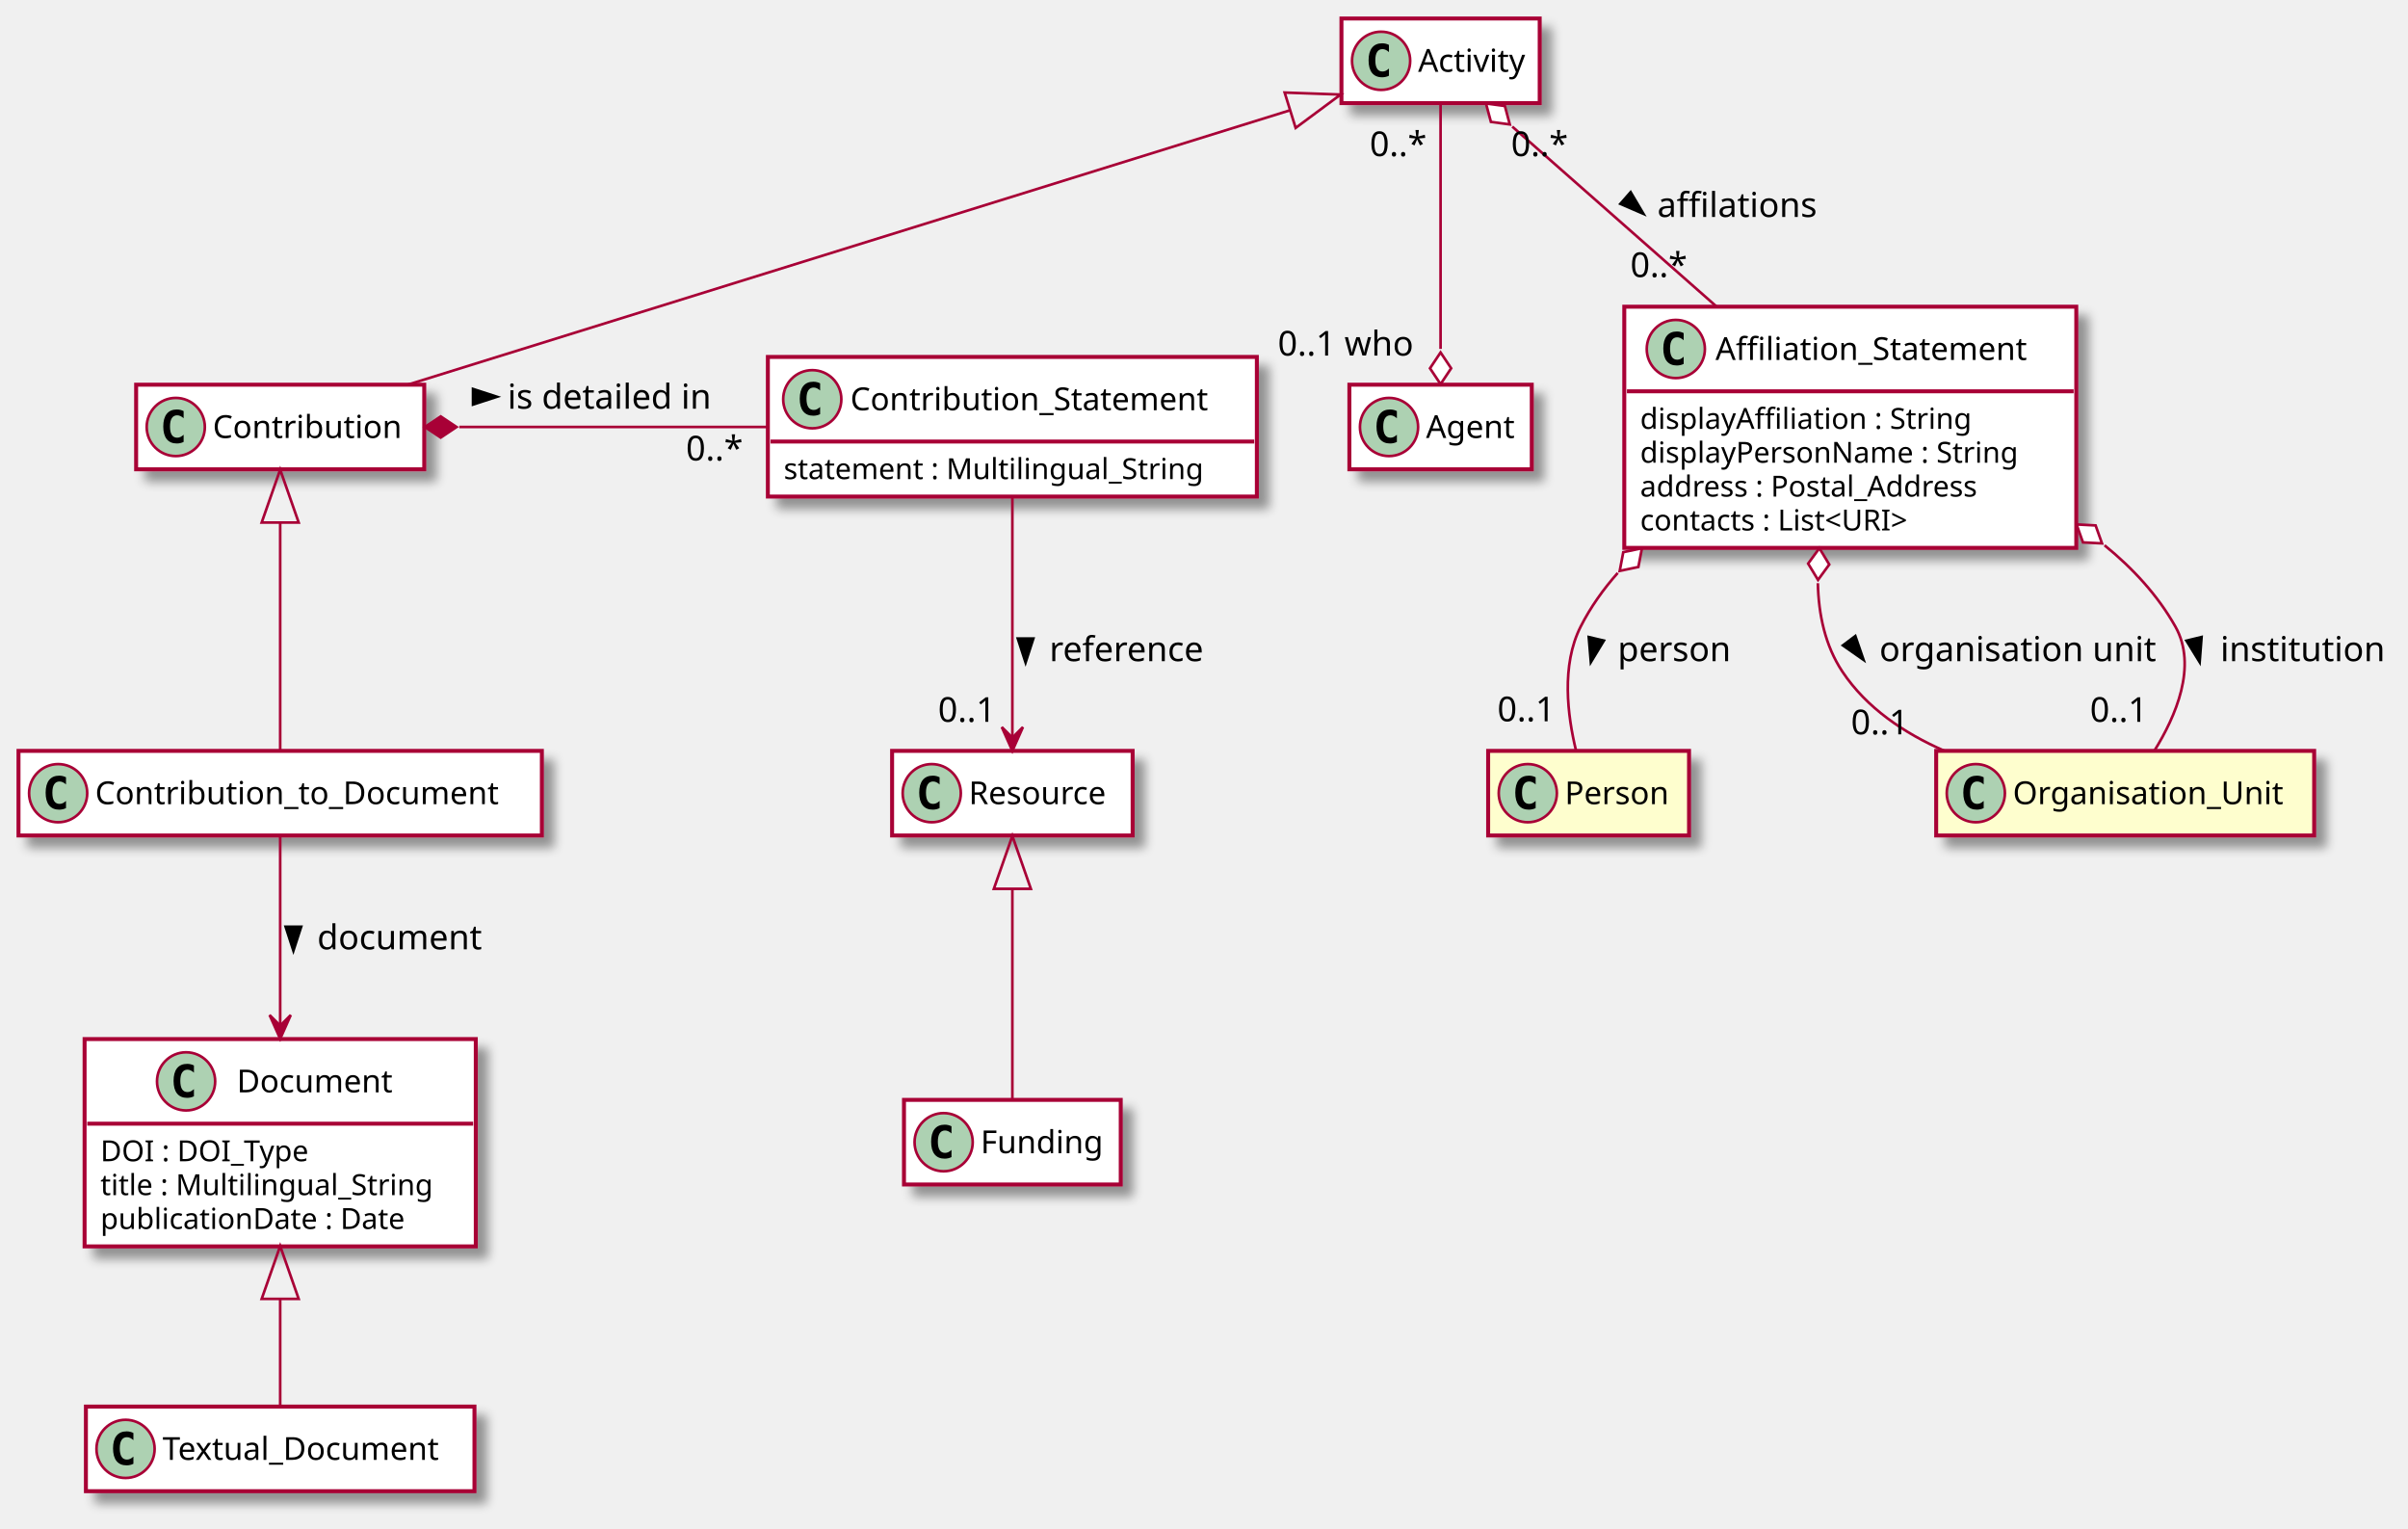
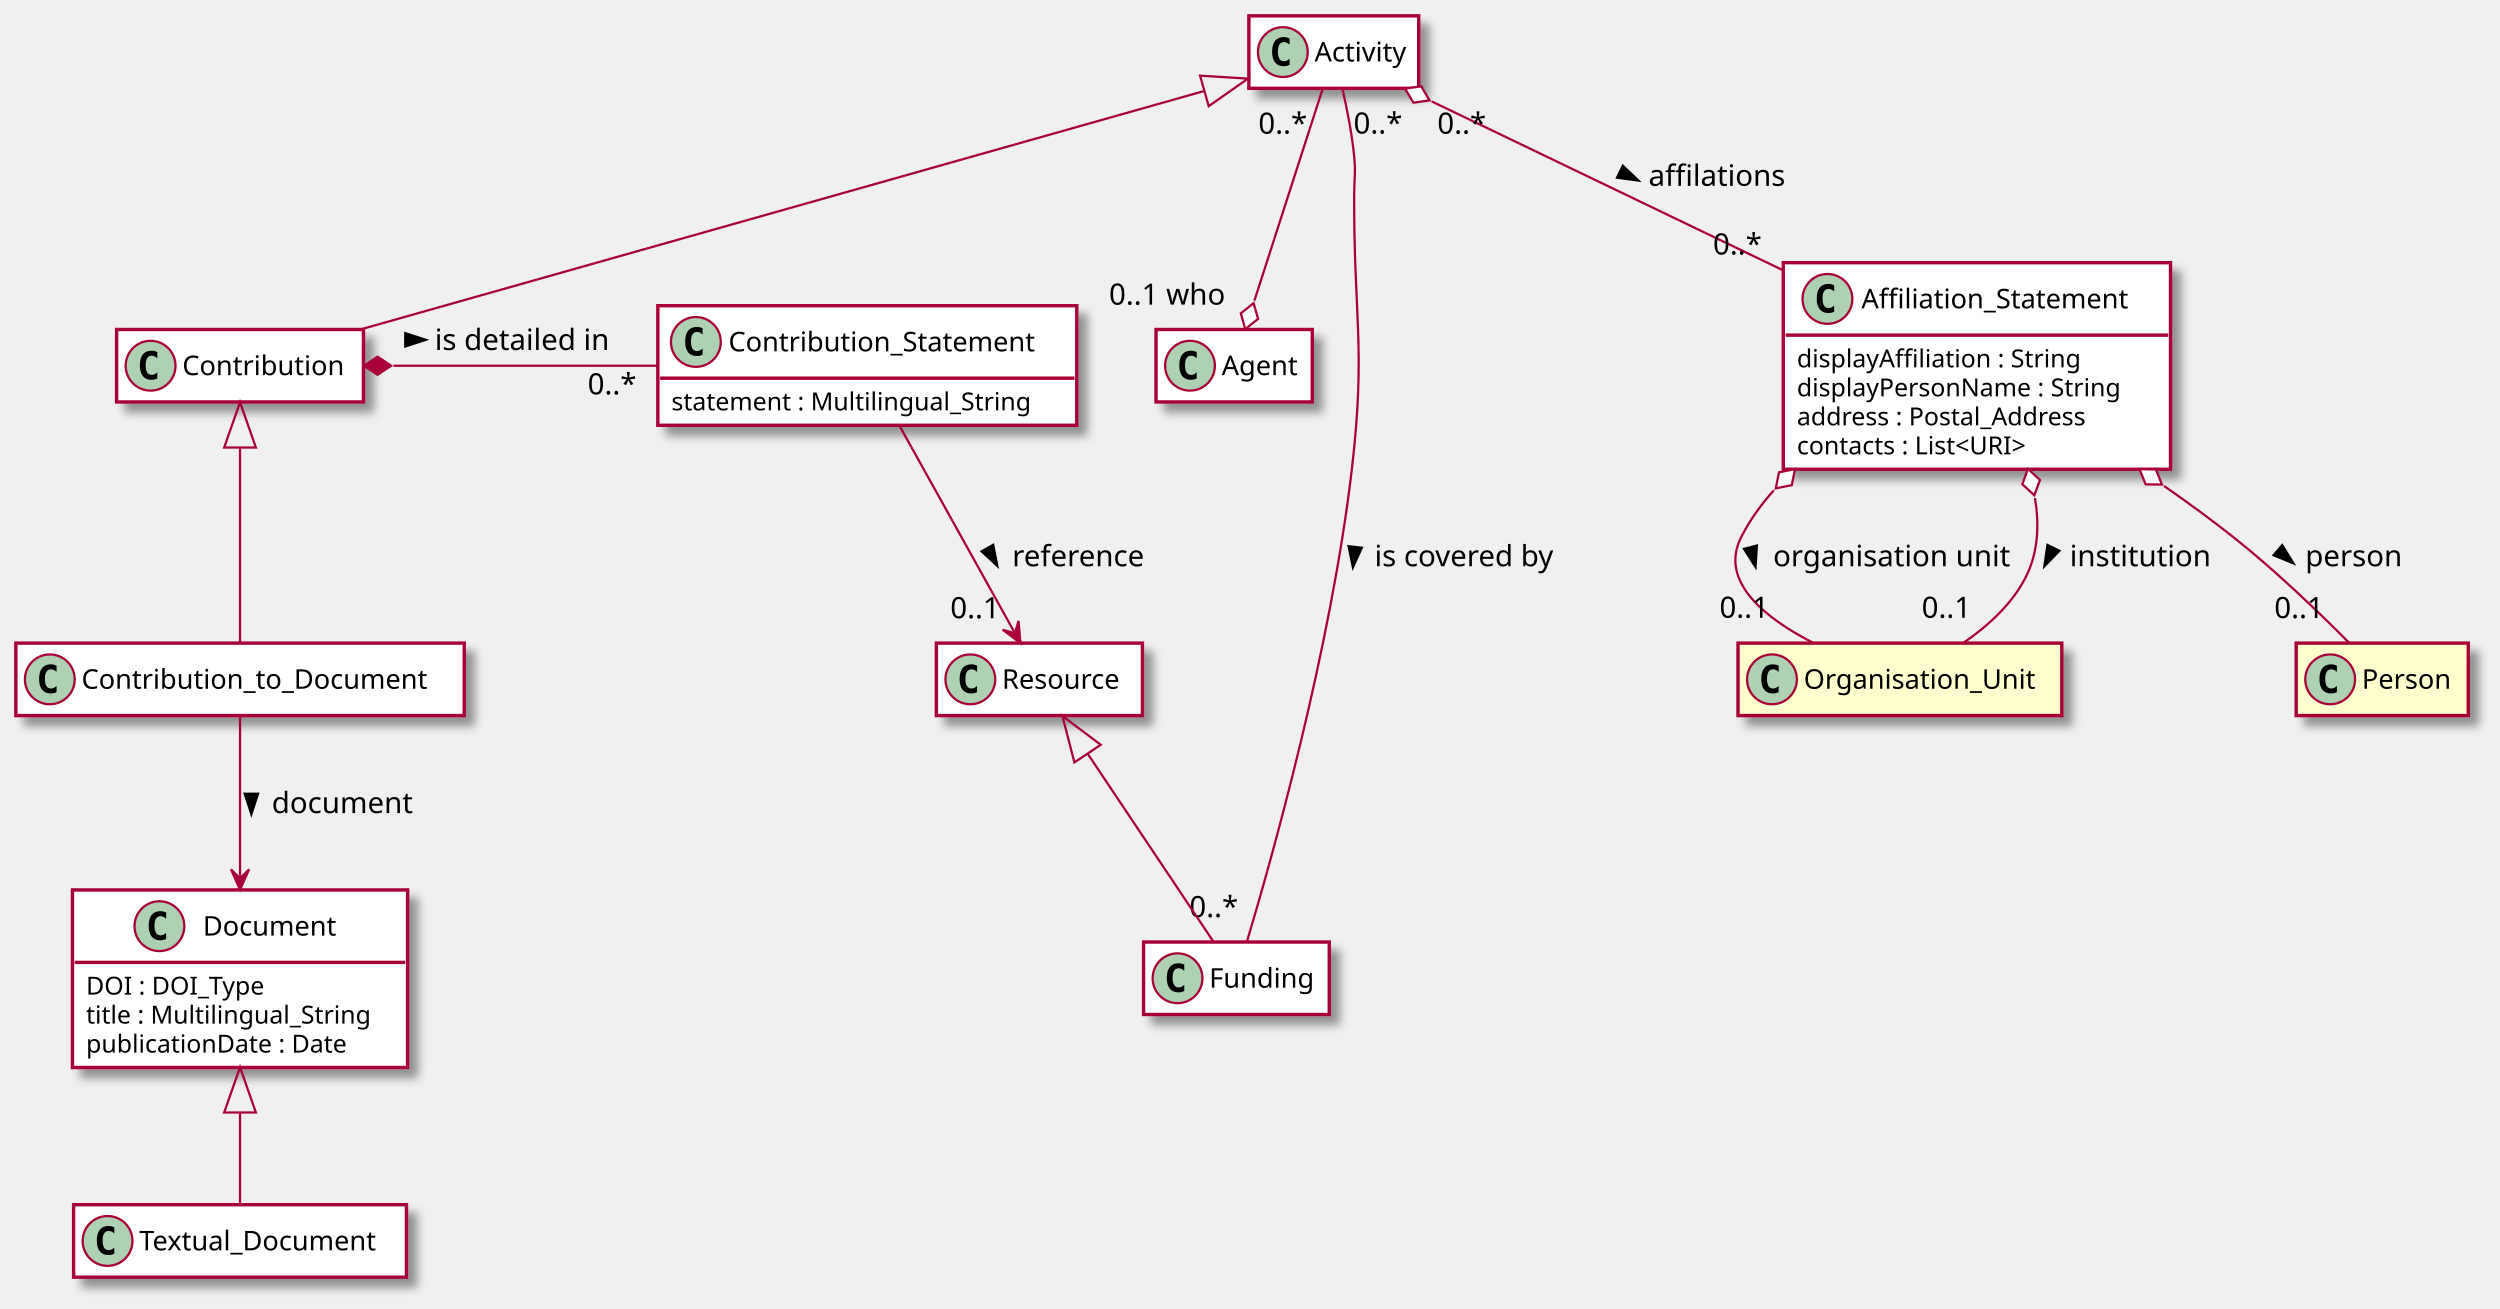
- <svg xmlns="http://www.w3.org/2000/svg" contentScriptType="application/ecmascript" contentStyleType="text/css" height="578px" preserveAspectRatio="none" style="width:911px;height:578px;background:#FFFFFF;" version="1.1" viewBox="0 0 911 578" width="911px" zoomAndPan="magnify">
+ <svg xmlns="http://www.w3.org/2000/svg" contentScriptType="application/ecmascript" contentStyleType="text/css" height="578px" preserveAspectRatio="none" style="width:1104px;height:578px;background:#FFFFFF;" version="1.1" viewBox="0 0 1104 578" width="1104px" zoomAndPan="magnify">
  <defs>
-     <filter height="300%" id="fn5atc88sn3m2" width="300%" x="-1" y="-1">
+     <filter height="300%" id="fws5nbj7zwedy" width="300%" x="-1" y="-1">
      <feGaussianBlur result="blurOut" stdDeviation="2.0" />
      <feColorMatrix in="blurOut" result="blurOut2" type="matrix" values="0 0 0 0 0 0 0 0 0 0 0 0 0 0 0 0 0 0 .4 0" />
      <feOffset dx="4.0" dy="4.0" in="blurOut2" result="blurOut3" />
      <feBlend in="SourceGraphic" in2="blurOut3" mode="normal" />
    </filter>
  </defs>
  <g>
-     <rect codeLine="23" fill="#FFFFFF" filter="url(#fn5atc88sn3m2)" height="32" id="Agent" style="stroke:#A80036;stroke-width:1.5;" width="69" x="510.5" y="145.5" />
+     <rect codeLine="23" fill="#FFFFFF" filter="url(#fws5nbj7zwedy)" height="32" id="Agent" style="stroke:#A80036;stroke-width:1.5;" width="69" x="510.5" y="145.5" />
    <ellipse cx="525.5" cy="161.5" fill="#ADD1B2" rx="11" ry="11" style="stroke:#A80036;stroke-width:1.0;" />
    <path d="M528.469,167.141 Q527.891,167.438 527.25,167.578 Q526.609,167.734 525.906,167.734 Q523.406,167.734 522.078,166.094 Q520.766,164.438 520.766,161.312 Q520.766,158.188 522.078,156.531 Q523.406,154.875 525.906,154.875 Q526.609,154.875 527.25,155.031 Q527.906,155.188 528.469,155.484 L528.469,158.203 Q527.844,157.625 527.25,157.359 Q526.656,157.078 526.031,157.078 Q524.688,157.078 524,158.156 Q523.312,159.219 523.312,161.312 Q523.312,163.406 524,164.484 Q524.688,165.547 526.031,165.547 Q526.656,165.547 527.25,165.281 Q527.844,165 528.469,164.422 L528.469,167.141 Z " fill="#000000" />
    <text fill="#000000" font-family="sans-serif" font-size="12" lengthAdjust="spacing" textLength="37" x="539.5" y="165.654">Agent</text>
-     <rect codeLine="52" fill="#FFFFFF" filter="url(#fn5atc88sn3m2)" height="32" id="Activity" style="stroke:#A80036;stroke-width:1.5;" width="75" x="507.5" y="7" />
-     <ellipse cx="522.5" cy="23" fill="#ADD1B2" rx="11" ry="11" style="stroke:#A80036;stroke-width:1.0;" />
-     <path d="M525.469,28.641 Q524.891,28.938 524.25,29.078 Q523.609,29.234 522.906,29.234 Q520.406,29.234 519.078,27.594 Q517.766,25.938 517.766,22.812 Q517.766,19.688 519.078,18.031 Q520.406,16.375 522.906,16.375 Q523.609,16.375 524.25,16.531 Q524.906,16.688 525.469,16.984 L525.469,19.703 Q524.844,19.125 524.25,18.859 Q523.656,18.578 523.031,18.578 Q521.688,18.578 521,19.656 Q520.312,20.719 520.312,22.812 Q520.312,24.906 521,25.984 Q521.688,27.047 523.031,27.047 Q523.656,27.047 524.25,26.781 Q524.844,26.5 525.469,25.922 L525.469,28.641 Z " fill="#000000" />
-     <text fill="#000000" font-family="sans-serif" font-size="12" lengthAdjust="spacing" textLength="43" x="536.5" y="27.154">Activity</text>
-     <rect codeLine="88" fill="#FFFFFF" filter="url(#fn5atc88sn3m2)" height="32" id="Contribution" style="stroke:#A80036;stroke-width:1.5;" width="109" x="51.5" y="145.5" />
+     <rect codeLine="52" fill="#FFFFFF" filter="url(#fws5nbj7zwedy)" height="32" id="Activity" style="stroke:#A80036;stroke-width:1.5;" width="75" x="551.5" y="7" />
+     <ellipse cx="566.5" cy="23" fill="#ADD1B2" rx="11" ry="11" style="stroke:#A80036;stroke-width:1.0;" />
+     <path d="M569.469,28.641 Q568.891,28.938 568.25,29.078 Q567.609,29.234 566.906,29.234 Q564.406,29.234 563.078,27.594 Q561.766,25.938 561.766,22.812 Q561.766,19.688 563.078,18.031 Q564.406,16.375 566.906,16.375 Q567.609,16.375 568.25,16.531 Q568.906,16.688 569.469,16.984 L569.469,19.703 Q568.844,19.125 568.25,18.859 Q567.656,18.578 567.031,18.578 Q565.688,18.578 565,19.656 Q564.312,20.719 564.312,22.812 Q564.312,24.906 565,25.984 Q565.688,27.047 567.031,27.047 Q567.656,27.047 568.25,26.781 Q568.844,26.5 569.469,25.922 L569.469,28.641 Z " fill="#000000" />
+     <text fill="#000000" font-family="sans-serif" font-size="12" lengthAdjust="spacing" textLength="43" x="580.5" y="27.154">Activity</text>
+     <rect codeLine="88" fill="#FFFFFF" filter="url(#fws5nbj7zwedy)" height="32" id="Contribution" style="stroke:#A80036;stroke-width:1.5;" width="109" x="51.5" y="145.5" />
    <ellipse cx="66.5" cy="161.5" fill="#ADD1B2" rx="11" ry="11" style="stroke:#A80036;stroke-width:1.0;" />
    <path d="M69.469,167.141 Q68.891,167.438 68.25,167.578 Q67.609,167.734 66.906,167.734 Q64.406,167.734 63.078,166.094 Q61.766,164.438 61.766,161.312 Q61.766,158.188 63.078,156.531 Q64.406,154.875 66.906,154.875 Q67.609,154.875 68.25,155.031 Q68.906,155.188 69.469,155.484 L69.469,158.203 Q68.844,157.625 68.25,157.359 Q67.656,157.078 67.031,157.078 Q65.688,157.078 65,158.156 Q64.312,159.219 64.312,161.312 Q64.312,163.406 65,164.484 Q65.688,165.547 67.031,165.547 Q67.656,165.547 68.25,165.281 Q68.844,165 69.469,164.422 L69.469,167.141 Z " fill="#000000" />
    <text fill="#000000" font-family="sans-serif" font-size="12" lengthAdjust="spacing" textLength="77" x="80.5" y="165.654">Contribution</text>
-     <rect codeLine="94" fill="#FFFFFF" filter="url(#fn5atc88sn3m2)" height="52.805" id="Contribution_Statement" style="stroke:#A80036;stroke-width:1.5;" width="185" x="290.5" y="135" />
+     <rect codeLine="94" fill="#FFFFFF" filter="url(#fws5nbj7zwedy)" height="52.805" id="Contribution_Statement" style="stroke:#A80036;stroke-width:1.5;" width="185" x="290.5" y="135" />
    <ellipse cx="307.3" cy="151" fill="#ADD1B2" rx="11" ry="11" style="stroke:#A80036;stroke-width:1.0;" />
    <path d="M310.269,156.641 Q309.691,156.938 309.05,157.078 Q308.409,157.234 307.706,157.234 Q305.206,157.234 303.878,155.594 Q302.566,153.938 302.566,150.812 Q302.566,147.688 303.878,146.031 Q305.206,144.375 307.706,144.375 Q308.409,144.375 309.05,144.531 Q309.706,144.688 310.269,144.984 L310.269,147.703 Q309.644,147.125 309.05,146.859 Q308.456,146.578 307.831,146.578 Q306.488,146.578 305.8,147.656 Q305.113,148.719 305.113,150.812 Q305.113,152.906 305.8,153.984 Q306.488,155.047 307.831,155.047 Q308.456,155.047 309.05,154.781 Q309.644,154.5 310.269,153.922 L310.269,156.641 Z " fill="#000000" />
    <text fill="#000000" font-family="sans-serif" font-size="12" lengthAdjust="spacing" textLength="149" x="321.7" y="155.154">Contribution_Statement</text>
    <line style="stroke:#A80036;stroke-width:1.5;" x1="291.5" x2="474.5" y1="167" y2="167" />
    <text fill="#000000" font-family="sans-serif" font-size="11" lengthAdjust="spacing" textLength="173" x="296.5" y="181.21">statement : Multilingual_String</text>
-     <rect codeLine="98" fill="#FFFFFF" filter="url(#fn5atc88sn3m2)" height="32" id="Resource" style="stroke:#A80036;stroke-width:1.5;" width="91" x="337.5" y="284" />
-     <ellipse cx="352.5" cy="300" fill="#ADD1B2" rx="11" ry="11" style="stroke:#A80036;stroke-width:1.0;" />
-     <path d="M355.469,305.641 Q354.891,305.938 354.25,306.078 Q353.609,306.234 352.906,306.234 Q350.406,306.234 349.078,304.594 Q347.766,302.938 347.766,299.812 Q347.766,296.688 349.078,295.031 Q350.406,293.375 352.906,293.375 Q353.609,293.375 354.25,293.531 Q354.906,293.688 355.469,293.984 L355.469,296.703 Q354.844,296.125 354.25,295.859 Q353.656,295.578 353.031,295.578 Q351.688,295.578 351,296.656 Q350.312,297.719 350.312,299.812 Q350.312,301.906 351,302.984 Q351.688,304.047 353.031,304.047 Q353.656,304.047 354.25,303.781 Q354.844,303.5 355.469,302.922 L355.469,305.641 Z " fill="#000000" />
-     <text fill="#000000" font-family="sans-serif" font-size="12" lengthAdjust="spacing" textLength="59" x="366.5" y="304.154">Resource</text>
-     <rect codeLine="101" fill="#FFFFFF" filter="url(#fn5atc88sn3m2)" height="32" id="Funding" style="stroke:#A80036;stroke-width:1.5;" width="82" x="342" y="416" />
-     <ellipse cx="357" cy="432" fill="#ADD1B2" rx="11" ry="11" style="stroke:#A80036;stroke-width:1.0;" />
-     <path d="M359.969,437.641 Q359.391,437.938 358.75,438.078 Q358.109,438.234 357.406,438.234 Q354.906,438.234 353.578,436.594 Q352.266,434.938 352.266,431.812 Q352.266,428.688 353.578,427.031 Q354.906,425.375 357.406,425.375 Q358.109,425.375 358.75,425.531 Q359.406,425.688 359.969,425.984 L359.969,428.703 Q359.344,428.125 358.75,427.859 Q358.156,427.578 357.531,427.578 Q356.188,427.578 355.5,428.656 Q354.812,429.719 354.812,431.812 Q354.812,433.906 355.5,434.984 Q356.188,436.047 357.531,436.047 Q358.156,436.047 358.75,435.781 Q359.344,435.5 359.969,434.922 L359.969,437.641 Z " fill="#000000" />
-     <text fill="#000000" font-family="sans-serif" font-size="12" lengthAdjust="spacing" textLength="50" x="371" y="436.154">Funding</text>
-     <rect codeLine="107" fill="#FFFFFF" filter="url(#fn5atc88sn3m2)" height="32" id="Contribution_to_Document" style="stroke:#A80036;stroke-width:1.5;" width="198" x="7" y="284" />
+     <rect codeLine="98" fill="#FFFFFF" filter="url(#fws5nbj7zwedy)" height="32" id="Resource" style="stroke:#A80036;stroke-width:1.5;" width="91" x="413.5" y="284" />
+     <ellipse cx="428.5" cy="300" fill="#ADD1B2" rx="11" ry="11" style="stroke:#A80036;stroke-width:1.0;" />
+     <path d="M431.469,305.641 Q430.891,305.938 430.25,306.078 Q429.609,306.234 428.906,306.234 Q426.406,306.234 425.078,304.594 Q423.766,302.938 423.766,299.812 Q423.766,296.688 425.078,295.031 Q426.406,293.375 428.906,293.375 Q429.609,293.375 430.25,293.531 Q430.906,293.688 431.469,293.984 L431.469,296.703 Q430.844,296.125 430.25,295.859 Q429.656,295.578 429.031,295.578 Q427.688,295.578 427,296.656 Q426.312,297.719 426.312,299.812 Q426.312,301.906 427,302.984 Q427.688,304.047 429.031,304.047 Q429.656,304.047 430.25,303.781 Q430.844,303.5 431.469,302.922 L431.469,305.641 Z " fill="#000000" />
+     <text fill="#000000" font-family="sans-serif" font-size="12" lengthAdjust="spacing" textLength="59" x="442.5" y="304.154">Resource</text>
+     <rect codeLine="101" fill="#FFFFFF" filter="url(#fws5nbj7zwedy)" height="32" id="Funding" style="stroke:#A80036;stroke-width:1.5;" width="82" x="505" y="416" />
+     <ellipse cx="520" cy="432" fill="#ADD1B2" rx="11" ry="11" style="stroke:#A80036;stroke-width:1.0;" />
+     <path d="M522.969,437.641 Q522.391,437.938 521.75,438.078 Q521.109,438.234 520.406,438.234 Q517.906,438.234 516.578,436.594 Q515.266,434.938 515.266,431.812 Q515.266,428.688 516.578,427.031 Q517.906,425.375 520.406,425.375 Q521.109,425.375 521.75,425.531 Q522.406,425.688 522.969,425.984 L522.969,428.703 Q522.344,428.125 521.75,427.859 Q521.156,427.578 520.531,427.578 Q519.188,427.578 518.5,428.656 Q517.812,429.719 517.812,431.812 Q517.812,433.906 518.5,434.984 Q519.188,436.047 520.531,436.047 Q521.156,436.047 521.75,435.781 Q522.344,435.5 522.969,434.922 L522.969,437.641 Z " fill="#000000" />
+     <text fill="#000000" font-family="sans-serif" font-size="12" lengthAdjust="spacing" textLength="50" x="534" y="436.154">Funding</text>
+     <rect codeLine="107" fill="#FFFFFF" filter="url(#fws5nbj7zwedy)" height="32" id="Contribution_to_Document" style="stroke:#A80036;stroke-width:1.5;" width="198" x="7" y="284" />
    <ellipse cx="22" cy="300" fill="#ADD1B2" rx="11" ry="11" style="stroke:#A80036;stroke-width:1.0;" />
    <path d="M24.969,305.641 Q24.391,305.938 23.75,306.078 Q23.109,306.234 22.406,306.234 Q19.906,306.234 18.578,304.594 Q17.266,302.938 17.266,299.812 Q17.266,296.688 18.578,295.031 Q19.906,293.375 22.406,293.375 Q23.109,293.375 23.75,293.531 Q24.406,293.688 24.969,293.984 L24.969,296.703 Q24.344,296.125 23.75,295.859 Q23.156,295.578 22.531,295.578 Q21.188,295.578 20.5,296.656 Q19.812,297.719 19.812,299.812 Q19.812,301.906 20.5,302.984 Q21.188,304.047 22.531,304.047 Q23.156,304.047 23.75,303.781 Q24.344,303.5 24.969,302.922 L24.969,305.641 Z " fill="#000000" />
    <text fill="#000000" font-family="sans-serif" font-size="12" lengthAdjust="spacing" textLength="166" x="36" y="304.154">Contribution_to_Document</text>
-     <rect codeLine="8" fill="#FFFFFF" filter="url(#fn5atc88sn3m2)" height="78.414" id="Document" style="stroke:#A80036;stroke-width:1.5;" width="148" x="32" y="393" />
+     <rect codeLine="8" fill="#FFFFFF" filter="url(#fws5nbj7zwedy)" height="78.414" id="Document" style="stroke:#A80036;stroke-width:1.5;" width="148" x="32" y="393" />
    <ellipse cx="70.4" cy="409" fill="#ADD1B2" rx="11" ry="11" style="stroke:#A80036;stroke-width:1.0;" />
    <path d="M73.369,414.641 Q72.791,414.938 72.15,415.078 Q71.509,415.234 70.806,415.234 Q68.306,415.234 66.978,413.594 Q65.666,411.938 65.666,408.812 Q65.666,405.688 66.978,404.031 Q68.306,402.375 70.806,402.375 Q71.509,402.375 72.15,402.531 Q72.806,402.688 73.369,402.984 L73.369,405.703 Q72.744,405.125 72.15,404.859 Q71.556,404.578 70.931,404.578 Q69.588,404.578 68.9,405.656 Q68.213,406.719 68.213,408.812 Q68.213,410.906 68.9,411.984 Q69.588,413.047 70.931,413.047 Q71.556,413.047 72.15,412.781 Q72.744,412.5 73.369,411.922 L73.369,414.641 Z " fill="#000000" />
    <text fill="#000000" font-family="sans-serif" font-size="12" lengthAdjust="spacing" textLength="64" x="89.6" y="413.154">Document</text>
    <line style="stroke:#A80036;stroke-width:1.5;" x1="33" x2="179" y1="425" y2="425" />
    <text fill="#000000" font-family="sans-serif" font-size="11" lengthAdjust="spacing" textLength="85" x="38" y="439.21">DOI : DOI_Type</text>
    <text fill="#000000" font-family="sans-serif" font-size="11" lengthAdjust="spacing" textLength="136" x="38" y="452.015">title : Multilingual_String</text>
    <text fill="#000000" font-family="sans-serif" font-size="11" lengthAdjust="spacing" textLength="125" x="38" y="464.82">publicationDate : Date</text>
-     <rect codeLine="131" fill="#FFFFFF" filter="url(#fn5atc88sn3m2)" height="91.219" id="Affiliation_Statement" style="stroke:#A80036;stroke-width:1.5;" width="171" x="614.5" y="116" />
-     <ellipse cx="634" cy="132" fill="#ADD1B2" rx="11" ry="11" style="stroke:#A80036;stroke-width:1.0;" />
-     <path d="M636.969,137.641 Q636.391,137.938 635.75,138.078 Q635.109,138.234 634.406,138.234 Q631.906,138.234 630.578,136.594 Q629.266,134.938 629.266,131.812 Q629.266,128.688 630.578,127.031 Q631.906,125.375 634.406,125.375 Q635.109,125.375 635.75,125.531 Q636.406,125.688 636.969,125.984 L636.969,128.703 Q636.344,128.125 635.75,127.859 Q635.156,127.578 634.531,127.578 Q633.188,127.578 632.5,128.656 Q631.812,129.719 631.812,131.812 Q631.812,133.906 632.5,134.984 Q633.188,136.047 634.531,136.047 Q635.156,136.047 635.75,135.781 Q636.344,135.5 636.969,134.922 L636.969,137.641 Z " fill="#000000" />
-     <text fill="#000000" font-family="sans-serif" font-size="12" lengthAdjust="spacing" textLength="129" x="649" y="136.154">Affiliation_Statement</text>
-     <line style="stroke:#A80036;stroke-width:1.5;" x1="615.5" x2="784.5" y1="148" y2="148" />
-     <text fill="#000000" font-family="sans-serif" font-size="11" lengthAdjust="spacing" textLength="138" x="620.5" y="162.21">displayAffiliation : String</text>
-     <text fill="#000000" font-family="sans-serif" font-size="11" lengthAdjust="spacing" textLength="159" x="620.5" y="175.015">displayPersonName : String</text>
-     <text fill="#000000" font-family="sans-serif" font-size="11" lengthAdjust="spacing" textLength="147" x="620.5" y="187.82">address : Postal_Address</text>
-     <text fill="#000000" font-family="sans-serif" font-size="11" lengthAdjust="spacing" textLength="116" x="620.5" y="200.625">contacts : List&lt;URI&gt;</text>
-     <rect fill="#FEFECE" filter="url(#fn5atc88sn3m2)" height="32" id="Organisation_Unit" style="stroke:#A80036;stroke-width:1.5;" width="143" x="732.5" y="284" />
-     <ellipse cx="747.5" cy="300" fill="#ADD1B2" rx="11" ry="11" style="stroke:#A80036;stroke-width:1.0;" />
-     <path d="M750.469,305.641 Q749.891,305.938 749.25,306.078 Q748.609,306.234 747.906,306.234 Q745.406,306.234 744.078,304.594 Q742.766,302.938 742.766,299.812 Q742.766,296.688 744.078,295.031 Q745.406,293.375 747.906,293.375 Q748.609,293.375 749.25,293.531 Q749.906,293.688 750.469,293.984 L750.469,296.703 Q749.844,296.125 749.25,295.859 Q748.656,295.578 748.031,295.578 Q746.688,295.578 746,296.656 Q745.312,297.719 745.312,299.812 Q745.312,301.906 746,302.984 Q746.688,304.047 748.031,304.047 Q748.656,304.047 749.25,303.781 Q749.844,303.5 750.469,302.922 L750.469,305.641 Z " fill="#000000" />
-     <text fill="#000000" font-family="sans-serif" font-size="12" lengthAdjust="spacing" textLength="111" x="761.5" y="304.154">Organisation_Unit</text>
-     <rect fill="#FEFECE" filter="url(#fn5atc88sn3m2)" height="32" id="Person" style="stroke:#A80036;stroke-width:1.5;" width="76" x="563" y="284" />
-     <ellipse cx="578" cy="300" fill="#ADD1B2" rx="11" ry="11" style="stroke:#A80036;stroke-width:1.0;" />
-     <path d="M580.969,305.641 Q580.391,305.938 579.75,306.078 Q579.109,306.234 578.406,306.234 Q575.906,306.234 574.578,304.594 Q573.266,302.938 573.266,299.812 Q573.266,296.688 574.578,295.031 Q575.906,293.375 578.406,293.375 Q579.109,293.375 579.75,293.531 Q580.406,293.688 580.969,293.984 L580.969,296.703 Q580.344,296.125 579.75,295.859 Q579.156,295.578 578.531,295.578 Q577.188,295.578 576.5,296.656 Q575.812,297.719 575.812,299.812 Q575.812,301.906 576.5,302.984 Q577.188,304.047 578.531,304.047 Q579.156,304.047 579.75,303.781 Q580.344,303.5 580.969,302.922 L580.969,305.641 Z " fill="#000000" />
-     <text fill="#000000" font-family="sans-serif" font-size="12" lengthAdjust="spacing" textLength="44" x="592" y="304.154">Person</text>
-     <rect codeLine="13" fill="#FFFFFF" filter="url(#fn5atc88sn3m2)" height="32" id="Textual_Document" style="stroke:#A80036;stroke-width:1.5;" width="147" x="32.5" y="532" />
+     <rect codeLine="131" fill="#FFFFFF" filter="url(#fws5nbj7zwedy)" height="91.219" id="Affiliation_Statement" style="stroke:#A80036;stroke-width:1.5;" width="171" x="787.5" y="116" />
+     <ellipse cx="807" cy="132" fill="#ADD1B2" rx="11" ry="11" style="stroke:#A80036;stroke-width:1.0;" />
+     <path d="M809.969,137.641 Q809.391,137.938 808.75,138.078 Q808.109,138.234 807.406,138.234 Q804.906,138.234 803.578,136.594 Q802.266,134.938 802.266,131.812 Q802.266,128.688 803.578,127.031 Q804.906,125.375 807.406,125.375 Q808.109,125.375 808.75,125.531 Q809.406,125.688 809.969,125.984 L809.969,128.703 Q809.344,128.125 808.75,127.859 Q808.156,127.578 807.531,127.578 Q806.188,127.578 805.5,128.656 Q804.812,129.719 804.812,131.812 Q804.812,133.906 805.5,134.984 Q806.188,136.047 807.531,136.047 Q808.156,136.047 808.75,135.781 Q809.344,135.5 809.969,134.922 L809.969,137.641 Z " fill="#000000" />
+     <text fill="#000000" font-family="sans-serif" font-size="12" lengthAdjust="spacing" textLength="129" x="822" y="136.154">Affiliation_Statement</text>
+     <line style="stroke:#A80036;stroke-width:1.5;" x1="788.5" x2="957.5" y1="148" y2="148" />
+     <text fill="#000000" font-family="sans-serif" font-size="11" lengthAdjust="spacing" textLength="138" x="793.5" y="162.21">displayAffiliation : String</text>
+     <text fill="#000000" font-family="sans-serif" font-size="11" lengthAdjust="spacing" textLength="159" x="793.5" y="175.015">displayPersonName : String</text>
+     <text fill="#000000" font-family="sans-serif" font-size="11" lengthAdjust="spacing" textLength="147" x="793.5" y="187.82">address : Postal_Address</text>
+     <text fill="#000000" font-family="sans-serif" font-size="11" lengthAdjust="spacing" textLength="116" x="793.5" y="200.625">contacts : List&lt;URI&gt;</text>
+     <rect fill="#FEFECE" filter="url(#fws5nbj7zwedy)" height="32" id="Organisation_Unit" style="stroke:#A80036;stroke-width:1.5;" width="143" x="767.5" y="284" />
+     <ellipse cx="782.5" cy="300" fill="#ADD1B2" rx="11" ry="11" style="stroke:#A80036;stroke-width:1.0;" />
+     <path d="M785.469,305.641 Q784.891,305.938 784.25,306.078 Q783.609,306.234 782.906,306.234 Q780.406,306.234 779.078,304.594 Q777.766,302.938 777.766,299.812 Q777.766,296.688 779.078,295.031 Q780.406,293.375 782.906,293.375 Q783.609,293.375 784.25,293.531 Q784.906,293.688 785.469,293.984 L785.469,296.703 Q784.844,296.125 784.25,295.859 Q783.656,295.578 783.031,295.578 Q781.688,295.578 781,296.656 Q780.312,297.719 780.312,299.812 Q780.312,301.906 781,302.984 Q781.688,304.047 783.031,304.047 Q783.656,304.047 784.25,303.781 Q784.844,303.5 785.469,302.922 L785.469,305.641 Z " fill="#000000" />
+     <text fill="#000000" font-family="sans-serif" font-size="12" lengthAdjust="spacing" textLength="111" x="796.5" y="304.154">Organisation_Unit</text>
+     <rect fill="#FEFECE" filter="url(#fws5nbj7zwedy)" height="32" id="Person" style="stroke:#A80036;stroke-width:1.5;" width="76" x="1014" y="284" />
+     <ellipse cx="1029" cy="300" fill="#ADD1B2" rx="11" ry="11" style="stroke:#A80036;stroke-width:1.0;" />
+     <path d="M1031.969,305.641 Q1031.391,305.938 1030.75,306.078 Q1030.109,306.234 1029.406,306.234 Q1026.906,306.234 1025.578,304.594 Q1024.266,302.938 1024.266,299.812 Q1024.266,296.688 1025.578,295.031 Q1026.906,293.375 1029.406,293.375 Q1030.109,293.375 1030.75,293.531 Q1031.406,293.688 1031.969,293.984 L1031.969,296.703 Q1031.344,296.125 1030.75,295.859 Q1030.156,295.578 1029.531,295.578 Q1028.188,295.578 1027.5,296.656 Q1026.812,297.719 1026.812,299.812 Q1026.812,301.906 1027.5,302.984 Q1028.188,304.047 1029.531,304.047 Q1030.156,304.047 1030.75,303.781 Q1031.344,303.5 1031.969,302.922 L1031.969,305.641 Z " fill="#000000" />
+     <text fill="#000000" font-family="sans-serif" font-size="12" lengthAdjust="spacing" textLength="44" x="1043" y="304.154">Person</text>
+     <rect codeLine="13" fill="#FFFFFF" filter="url(#fws5nbj7zwedy)" height="32" id="Textual_Document" style="stroke:#A80036;stroke-width:1.5;" width="147" x="32.5" y="532" />
    <ellipse cx="47.5" cy="548" fill="#ADD1B2" rx="11" ry="11" style="stroke:#A80036;stroke-width:1.0;" />
    <path d="M50.469,553.641 Q49.891,553.938 49.25,554.078 Q48.609,554.234 47.906,554.234 Q45.406,554.234 44.078,552.594 Q42.766,550.938 42.766,547.812 Q42.766,544.688 44.078,543.031 Q45.406,541.375 47.906,541.375 Q48.609,541.375 49.25,541.531 Q49.906,541.688 50.469,541.984 L50.469,544.703 Q49.844,544.125 49.25,543.859 Q48.656,543.578 48.031,543.578 Q46.688,543.578 46,544.656 Q45.312,545.719 45.312,547.812 Q45.312,549.906 46,550.984 Q46.688,552.047 48.031,552.047 Q48.656,552.047 49.25,551.781 Q49.844,551.5 50.469,550.922 L50.469,553.641 Z " fill="#000000" />
    <text fill="#000000" font-family="sans-serif" font-size="12" lengthAdjust="spacing" textLength="115" x="61.5" y="552.154">Textual_Document</text>
-     <path codeLine="262" d="M545,39.13 C545,61.47 545,103.69 545,131.97 " fill="none" id="Activity-to-Agent" style="stroke:#A80036;stroke-width:1.0;" />
-     <polygon fill="#FFFFFF" points="545,145.3,549,139.3,545,133.3,541,139.3,545,145.3" style="stroke:#A80036;stroke-width:1.0;" />
-     <text fill="#000000" font-family="sans-serif" font-size="13" lengthAdjust="spacing" textLength="23" x="518.191" y="59.046">0..*</text>
-     <text fill="#000000" font-family="sans-serif" font-size="13" lengthAdjust="spacing" textLength="53" x="483.42" y="134.489">0..1 who</text>
+     <path codeLine="263" d="M584.12,39.13 C576.85,61.68 563.06,104.47 553.95,132.74 " fill="none" id="Activity-to-Agent" style="stroke:#A80036;stroke-width:1.0;" />
+     <polygon fill="#FFFFFF" points="549.9,145.3,555.552,140.822,553.592,133.882,547.94,138.36,549.9,145.3" style="stroke:#A80036;stroke-width:1.0;" />
+     <text fill="#000000" font-family="sans-serif" font-size="13" lengthAdjust="spacing" textLength="23" x="555.694" y="59.046">0..*</text>
+     <text fill="#000000" font-family="sans-serif" font-size="13" lengthAdjust="spacing" textLength="53" x="489.745" y="134.538">0..1 who</text>
    <path codeLine="254" d="M173.75,161.5 C208.88,161.5 252.31,161.5 290.48,161.5 " fill="none" id="Contribution-backto-Contribution_Statement" style="stroke:#A80036;stroke-width:1.0;" />
    <polygon fill="#A80036" points="160.73,161.5,166.73,165.5,172.73,161.5,166.73,157.5,160.73,161.5" style="stroke:#A80036;stroke-width:1.0;" />
    <polygon fill="#000000" points="188,150.066,178.955,147.127,178.955,153.005,188,150.066" style="stroke:#000000;stroke-width:1.0;" />
    <text fill="#000000" font-family="sans-serif" font-size="13" lengthAdjust="spacing" textLength="80" x="192" y="154.567">is detailed in</text>
    <text fill="#000000" font-family="sans-serif" font-size="13" lengthAdjust="spacing" textLength="23" x="259.516" y="174.154">0..*</text>
-     <path codeLine="294" d="M488.07,41.7 C400.96,68.79 236.1,120.05 154.4,145.45 " fill="none" id="Activity-backto-Contribution" style="stroke:#A80036;stroke-width:1.0;" />
-     <polygon fill="none" points="486.01,35.01,507.19,35.76,490.17,48.38,486.01,35.01" style="stroke:#A80036;stroke-width:1.0;" />
-     <path codeLine="314" d="M383,188.17 C383,214.45 383,254.75 383,278.83 " fill="none" id="Contribution_Statement-to-Resource" style="stroke:#A80036;stroke-width:1.0;" />
-     <polygon fill="#A80036" points="383,284,387,275,383,279,379,275,383,284" style="stroke:#A80036;stroke-width:1.0;" />
-     <polygon fill="#000000" points="388,250.566,390.939,241.521,385.061,241.521,388,250.566" style="stroke:#000000;stroke-width:1.0;" />
-     <text fill="#000000" font-family="sans-serif" font-size="13" lengthAdjust="spacing" textLength="61" x="397" y="250.067">reference</text>
-     <text fill="#000000" font-family="sans-serif" font-size="13" lengthAdjust="spacing" textLength="24" x="354.875" y="273.012">0..1</text>
-     <path codeLine="315" d="M383,336.42 C383,362.48 383,396.6 383,415.93 " fill="none" id="Resource-backto-Funding" style="stroke:#A80036;stroke-width:1.0;" />
-     <polygon fill="none" points="376,336.17,383,316.17,390,336.17,376,336.17" style="stroke:#A80036;stroke-width:1.0;" />
-     <path codeLine="258" d="M106,316.17 C106,333.61 106,363.03 106,387.72 " fill="none" id="Contribution_to_Document-to-Document" style="stroke:#A80036;stroke-width:1.0;" />
+     <path codeLine="255" d="M592.84,39.3 C594.82,47.95 597.01,59.01 598,69 C598.74,76.52 598.03,78.44 598,86 C597.78,139.78 603.23,153.58 597,207 C587.67,287.02 561.31,380.23 550.6,415.99 " fill="none" id="Activity-Funding" style="stroke:#A80036;stroke-width:1.0;" />
+     <polygon fill="#000000" points="597.443,250.535,601.371,241.874,595.53,241.219,597.443,250.535" style="stroke:#000000;stroke-width:1.0;" />
+     <text fill="#000000" font-family="sans-serif" font-size="13" lengthAdjust="spacing" textLength="84" x="607" y="250.067">is covered by</text>
+     <text fill="#000000" font-family="sans-serif" font-size="13" lengthAdjust="spacing" textLength="23" x="597.73" y="58.974">0..*</text>
+     <text fill="#000000" font-family="sans-serif" font-size="13" lengthAdjust="spacing" textLength="23" x="525.228" y="404.998">0..*</text>
+     <path codeLine="295" d="M531.62,40.22 C437.26,66.88 250.67,119.61 159.15,145.48 " fill="none" id="Activity-backto-Contribution" style="stroke:#A80036;stroke-width:1.0;" />
+     <polygon fill="none" points="529.95,33.41,551.1,34.71,533.76,46.89,529.95,33.41" style="stroke:#A80036;stroke-width:1.0;" />
+     <path codeLine="315" d="M397.3,188.17 C412.05,214.67 434.74,255.43 448.1,279.43 " fill="none" id="Contribution_Statement-to-Resource" style="stroke:#A80036;stroke-width:1.0;" />
+     <polygon fill="#A80036" points="450.65,284,449.762,274.191,448.216,279.633,442.774,278.086,450.65,284" style="stroke:#A80036;stroke-width:1.0;" />
+     <polygon fill="#000000" points="440.432,249.935,438.601,240.603,433.465,243.461,440.432,249.935" style="stroke:#000000;stroke-width:1.0;" />
+     <text fill="#000000" font-family="sans-serif" font-size="13" lengthAdjust="spacing" textLength="61" x="447" y="250.067">reference</text>
+     <text fill="#000000" font-family="sans-serif" font-size="13" lengthAdjust="spacing" textLength="24" x="419.655" y="273.012">0..1</text>
+     <path codeLine="316" d="M480.36,332.92 C498.05,359.35 522.39,395.73 535.91,415.93 " fill="none" id="Resource-backto-Funding" style="stroke:#A80036;stroke-width:1.0;" />
+     <polygon fill="none" points="474.46,336.68,469.15,316.17,486.09,328.9,474.46,336.68" style="stroke:#A80036;stroke-width:1.0;" />
+     <path codeLine="259" d="M106,316.17 C106,333.61 106,363.03 106,387.72 " fill="none" id="Contribution_to_Document-to-Document" style="stroke:#A80036;stroke-width:1.0;" />
    <polygon fill="#A80036" points="106,392.91,110,383.91,106,387.91,102,383.91,106,392.91" style="stroke:#A80036;stroke-width:1.0;" />
    <polygon fill="#000000" points="111,359.566,113.939,350.521,108.061,350.521,111,359.566" style="stroke:#000000;stroke-width:1.0;" />
    <text fill="#000000" font-family="sans-serif" font-size="13" lengthAdjust="spacing" textLength="65" x="120" y="359.067">document</text>
-     <path codeLine="274" d="M106,197.79 C106,225.66 106,263.16 106,283.8 " fill="none" id="Contribution-backto-Contribution_to_Document" style="stroke:#A80036;stroke-width:1.0;" />
+     <path codeLine="275" d="M106,197.79 C106,225.66 106,263.16 106,283.8 " fill="none" id="Contribution-backto-Contribution_to_Document" style="stroke:#A80036;stroke-width:1.0;" />
    <polygon fill="none" points="99,197.63,106,177.63,113,197.63,99,197.63" style="stroke:#A80036;stroke-width:1.0;" />
-     <path codeLine="241" d="M687.74,220.58 C687.99,232.39 690.48,244.19 697,254 C706.14,267.76 720.41,277.33 735.57,283.97 " fill="none" id="Affiliation_Statement-backto-Organisation_Unit" style="stroke:#A80036;stroke-width:1.0;" />
-     <polygon fill="#FFFFFF" points="688.31,207.34,684.057,213.163,687.796,219.329,692.049,213.506,688.31,207.34" style="stroke:#A80036;stroke-width:1.0;" />
-     <polygon fill="#000000" points="705.012,249.558,701.91,240.567,697.218,244.107,705.012,249.558" style="stroke:#000000;stroke-width:1.0;" />
-     <text fill="#000000" font-family="sans-serif" font-size="13" lengthAdjust="spacing" textLength="107" x="711" y="250.067">organisation unit</text>
-     <text fill="#000000" font-family="sans-serif" font-size="13" lengthAdjust="spacing" textLength="24" x="700.26" y="277.737">0..1</text>
-     <path codeLine="245" d="M796.2,206.25 C806.89,214.94 816.31,225.13 823,237 C831.4,251.91 823.13,270.97 815.02,284 " fill="none" id="Affiliation_Statement-backto-Organisation_Unit-1" style="stroke:#A80036;stroke-width:1.0;" />
-     <polygon fill="#FFFFFF" points="785.61,198.36,788.037,205.15,795.238,205.522,792.812,198.732,785.61,198.36" style="stroke:#A80036;stroke-width:1.0;" />
-     <polygon fill="#000000" points="832.176,250.426,832.905,240.943,827.192,242.326,832.176,250.426" style="stroke:#000000;stroke-width:1.0;" />
-     <text fill="#000000" font-family="sans-serif" font-size="13" lengthAdjust="spacing" textLength="63" x="840" y="250.067">institution</text>
-     <text fill="#000000" font-family="sans-serif" font-size="13" lengthAdjust="spacing" textLength="24" x="790.683" y="273.012">0..1</text>
-     <path codeLine="246" d="M612.02,216.7 C606.52,222.92 601.71,229.69 598,237 C590.58,251.6 593.03,270.72 596.24,283.85 " fill="none" id="Affiliation_Statement-backto-Person" style="stroke:#A80036;stroke-width:1.0;" />
-     <polygon fill="#FFFFFF" points="621.18,207.36,614.122,208.84,612.774,215.924,619.832,214.444,621.18,207.36" style="stroke:#A80036;stroke-width:1.0;" />
-     <polygon fill="#000000" points="601.856,250.434,606.786,242.301,601.064,240.956,601.856,250.434" style="stroke:#000000;stroke-width:1.0;" />
-     <text fill="#000000" font-family="sans-serif" font-size="13" lengthAdjust="spacing" textLength="44" x="612" y="250.067">person</text>
-     <text fill="#000000" font-family="sans-serif" font-size="13" lengthAdjust="spacing" textLength="24" x="566.479" y="272.81">0..1</text>
-     <path codeLine="250" d="M572.13,47.89 C593.4,66.62 623.6,93.22 649.31,115.86 " fill="none" id="Activity-backto-Affiliation_Statement" style="stroke:#A80036;stroke-width:1.0;" />
-     <polygon fill="#FFFFFF" points="562.18,39.13,564.042,46.097,571.189,47.057,569.327,40.091,562.18,39.13" style="stroke:#A80036;stroke-width:1.0;" />
-     <polygon fill="#000000" points="621.752,80.871,616.907,72.687,613.022,77.099,621.752,80.871" style="stroke:#000000;stroke-width:1.0;" />
-     <text fill="#000000" font-family="sans-serif" font-size="13" lengthAdjust="spacing" textLength="61" x="627" y="82.067">affilations</text>
-     <text fill="#000000" font-family="sans-serif" font-size="13" lengthAdjust="spacing" textLength="23" x="571.68" y="59.046">0..*</text>
-     <text fill="#000000" font-family="sans-serif" font-size="13" lengthAdjust="spacing" textLength="23" x="616.787" y="104.783">0..*</text>
-     <path codeLine="353" d="M106,491.38 C106,506.35 106,521.19 106,531.77 " fill="none" id="Document-backto-Textual_Document" style="stroke:#A80036;stroke-width:1.0;" />
+     <path codeLine="241" d="M783.32,216.53 C777.7,222.79 772.8,229.61 769,237 C758.91,256.64 779.3,272.91 800.63,283.85 " fill="none" id="Affiliation_Statement-backto-Organisation_Unit" style="stroke:#A80036;stroke-width:1.0;" />
+     <polygon fill="#FFFFFF" points="792.66,207.15,785.592,208.581,784.194,215.655,791.262,214.224,792.66,207.15" style="stroke:#A80036;stroke-width:1.0;" />
+     <polygon fill="#000000" points="775.245,250.409,775.839,240.917,770.146,242.381,775.245,250.409" style="stroke:#000000;stroke-width:1.0;" />
+     <text fill="#000000" font-family="sans-serif" font-size="13" lengthAdjust="spacing" textLength="107" x="783" y="250.067">organisation unit</text>
+     <text fill="#000000" font-family="sans-serif" font-size="13" lengthAdjust="spacing" textLength="24" x="759.315" y="272.81">0..1</text>
+     <path codeLine="245" d="M898.64,219.95 C900.57,231.54 900.08,243.4 895,254 C889.07,266.37 877.9,276.42 867.08,283.86 " fill="none" id="Affiliation_Statement-backto-Organisation_Unit-1" style="stroke:#A80036;stroke-width:1.0;" />
+     <polygon fill="#FFFFFF" points="895.56,207.07,893.068,213.837,898.356,218.74,900.848,211.973,895.56,207.07" style="stroke:#A80036;stroke-width:1.0;" />
+     <polygon fill="#000000" points="902.786,250.05,909.426,243.241,904.156,240.638,902.786,250.05" style="stroke:#000000;stroke-width:1.0;" />
+     <text fill="#000000" font-family="sans-serif" font-size="13" lengthAdjust="spacing" textLength="63" x="914" y="250.067">institution</text>
+     <text fill="#000000" font-family="sans-serif" font-size="13" lengthAdjust="spacing" textLength="24" x="848.607" y="272.824">0..1</text>
+     <path codeLine="246" d="M955.67,214.62 C966.07,221.87 976.42,229.43 986,237 C1004.75,251.81 1024.5,270.89 1037.46,283.95 " fill="none" id="Affiliation_Statement-backto-Person" style="stroke:#A80036;stroke-width:1.0;" />
+     <polygon fill="#FFFFFF" points="944.83,207.19,947.512,213.884,954.722,213.983,952.04,207.289,944.83,207.19" style="stroke:#A80036;stroke-width:1.0;" />
+     <polygon fill="#000000" points="1012.814,248.799,1007.815,240.709,1004.014,245.193,1012.814,248.799" style="stroke:#000000;stroke-width:1.0;" />
+     <text fill="#000000" font-family="sans-serif" font-size="13" lengthAdjust="spacing" textLength="44" x="1018" y="250.067">person</text>
+     <text fill="#000000" font-family="sans-serif" font-size="13" lengthAdjust="spacing" textLength="24" x="1004.337" y="272.944">0..1</text>
+     <path codeLine="250" d="M632.21,44.77 C673.23,64.48 736.03,94.67 787.22,119.27 " fill="none" id="Activity-backto-Affiliation_Statement" style="stroke:#A80036;stroke-width:1.0;" />
+     <polygon fill="#FFFFFF" points="620.48,39.13,624.15,45.338,631.291,44.338,627.621,38.13,620.48,39.13" style="stroke:#A80036;stroke-width:1.0;" />
+     <polygon fill="#000000" points="723.506,79.732,716.627,73.165,714.081,78.463,723.506,79.732" style="stroke:#000000;stroke-width:1.0;" />
+     <text fill="#000000" font-family="sans-serif" font-size="13" lengthAdjust="spacing" textLength="61" x="728" y="82.067">affilations</text>
+     <text fill="#000000" font-family="sans-serif" font-size="13" lengthAdjust="spacing" textLength="23" x="634.717" y="59.046">0..*</text>
+     <text fill="#000000" font-family="sans-serif" font-size="13" lengthAdjust="spacing" textLength="23" x="756.468" y="112.371">0..*</text>
+     <path codeLine="354" d="M106,491.38 C106,506.35 106,521.19 106,531.77 " fill="none" id="Document-backto-Textual_Document" style="stroke:#A80036;stroke-width:1.0;" />
    <polygon fill="none" points="99,491.28,106,471.28,113,491.28,99,491.28" style="stroke:#A80036;stroke-width:1.0;" />
  </g>
</svg>
